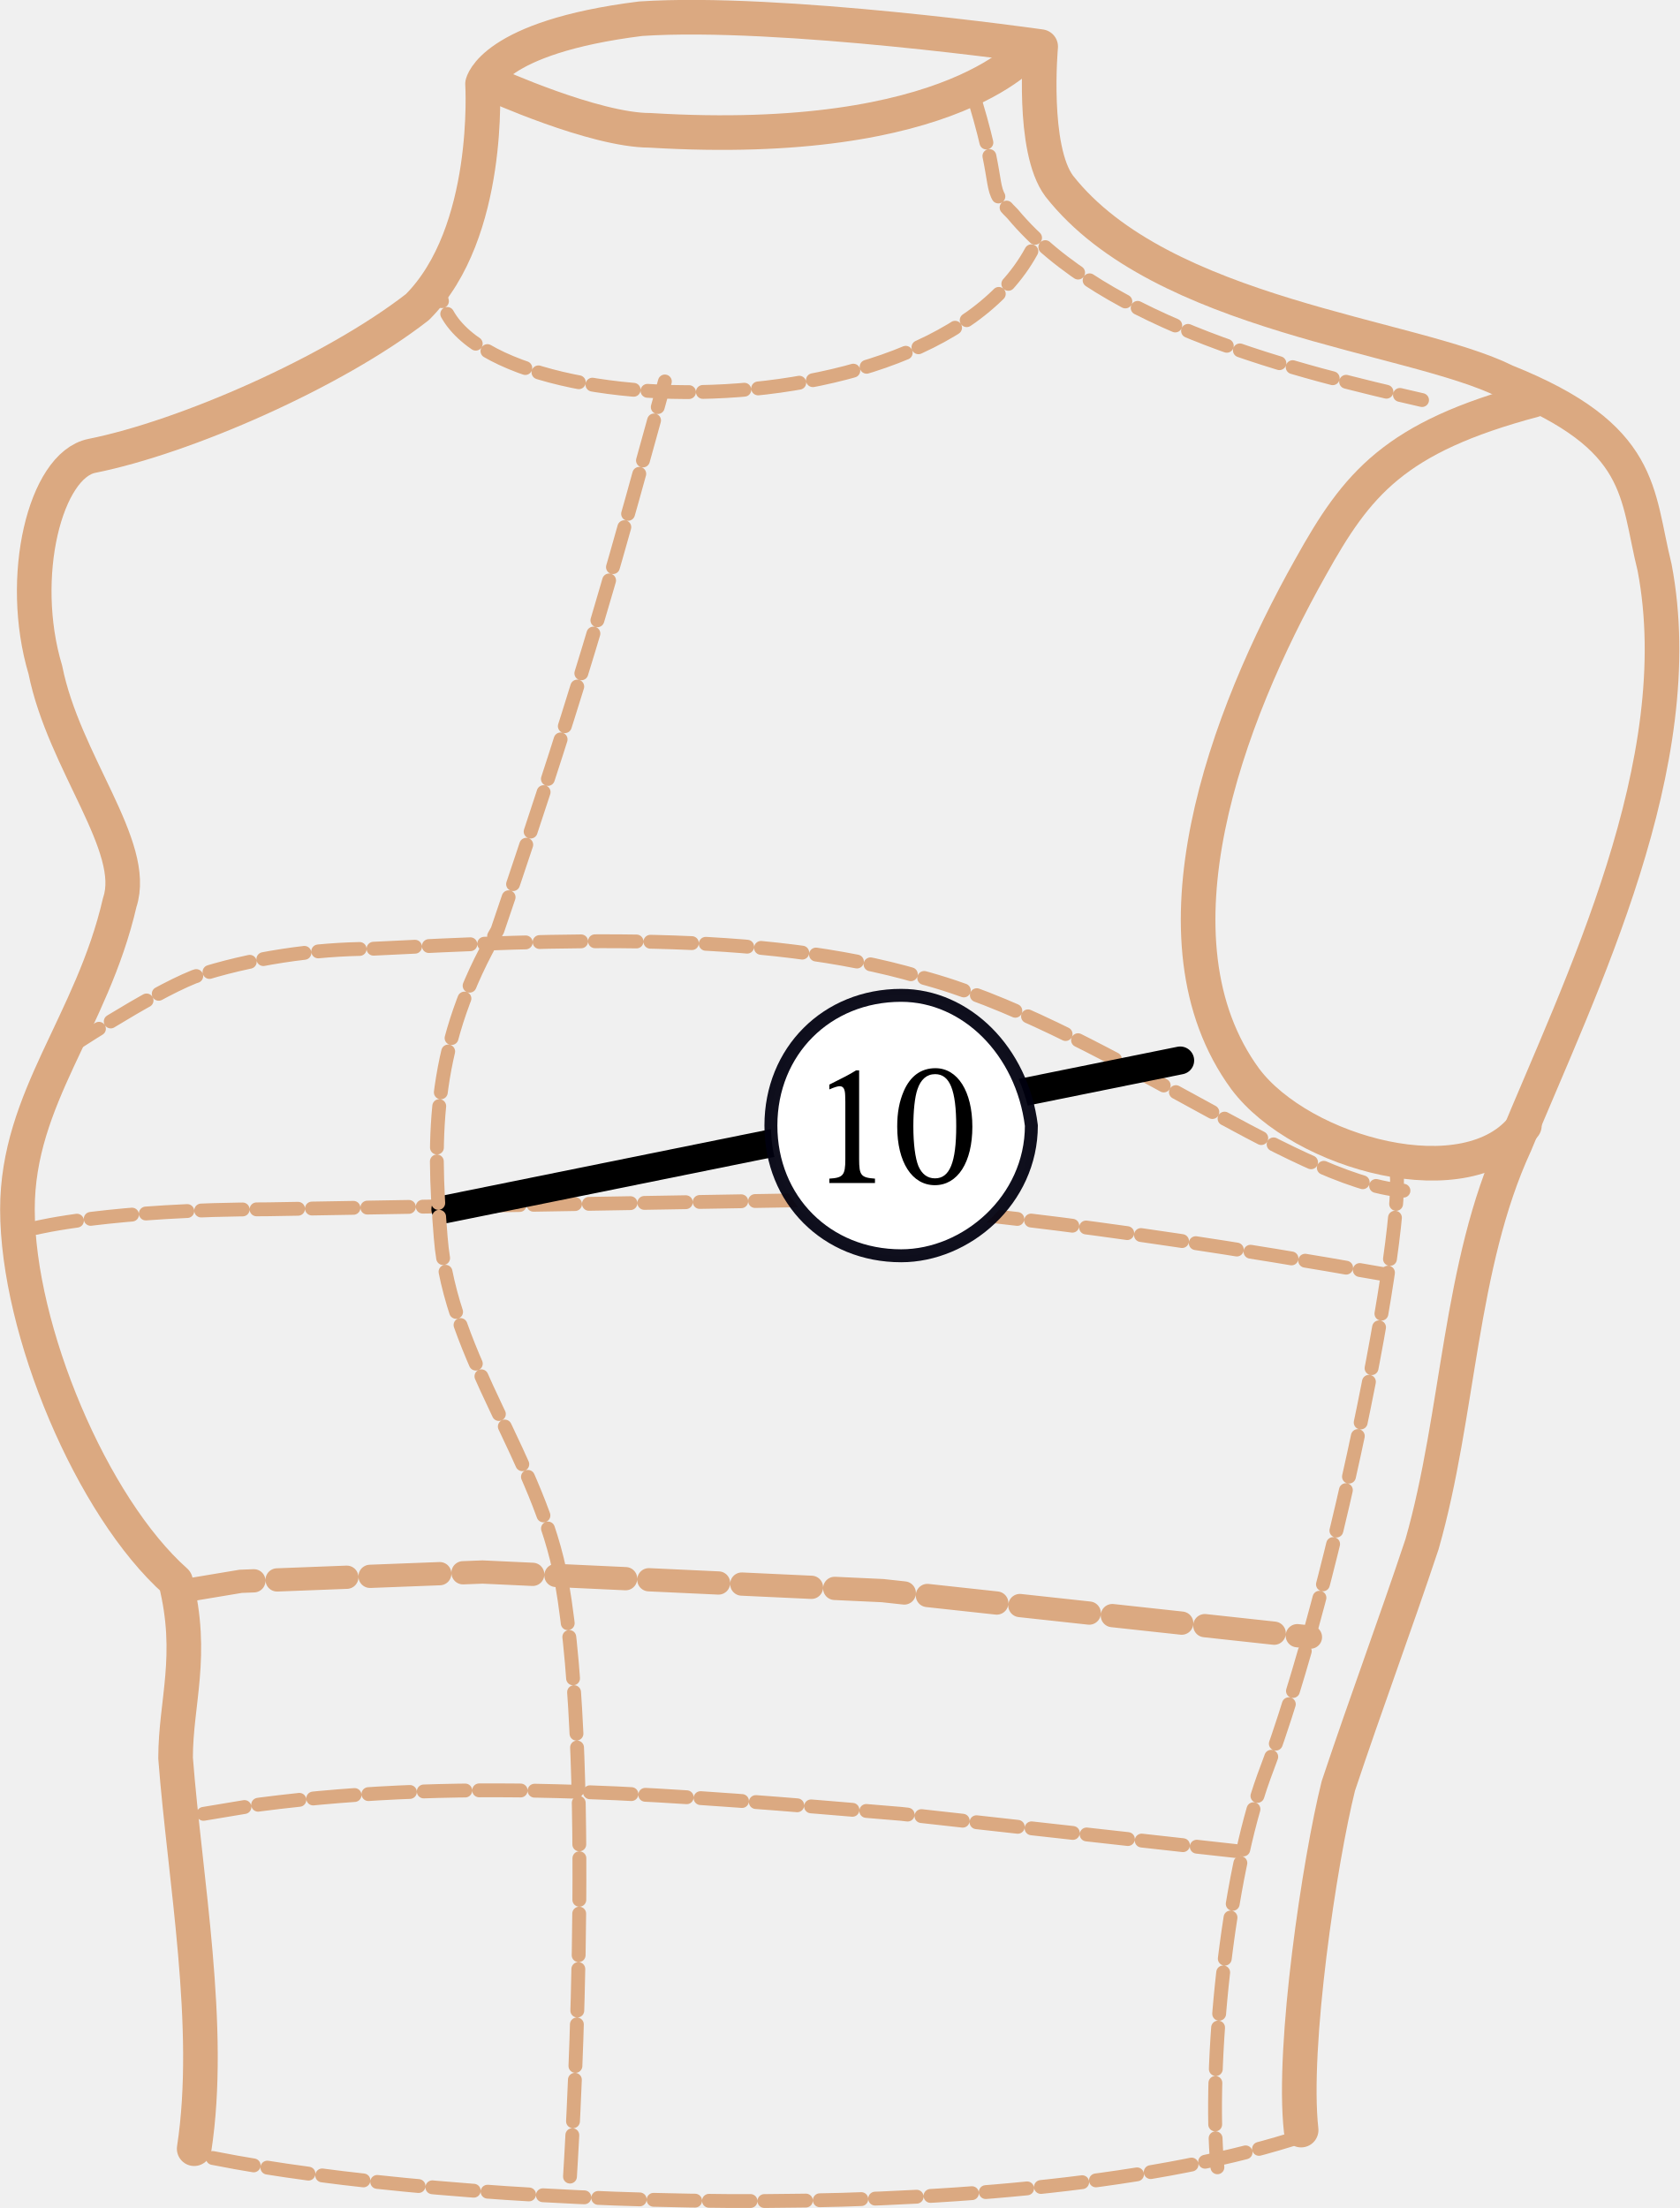
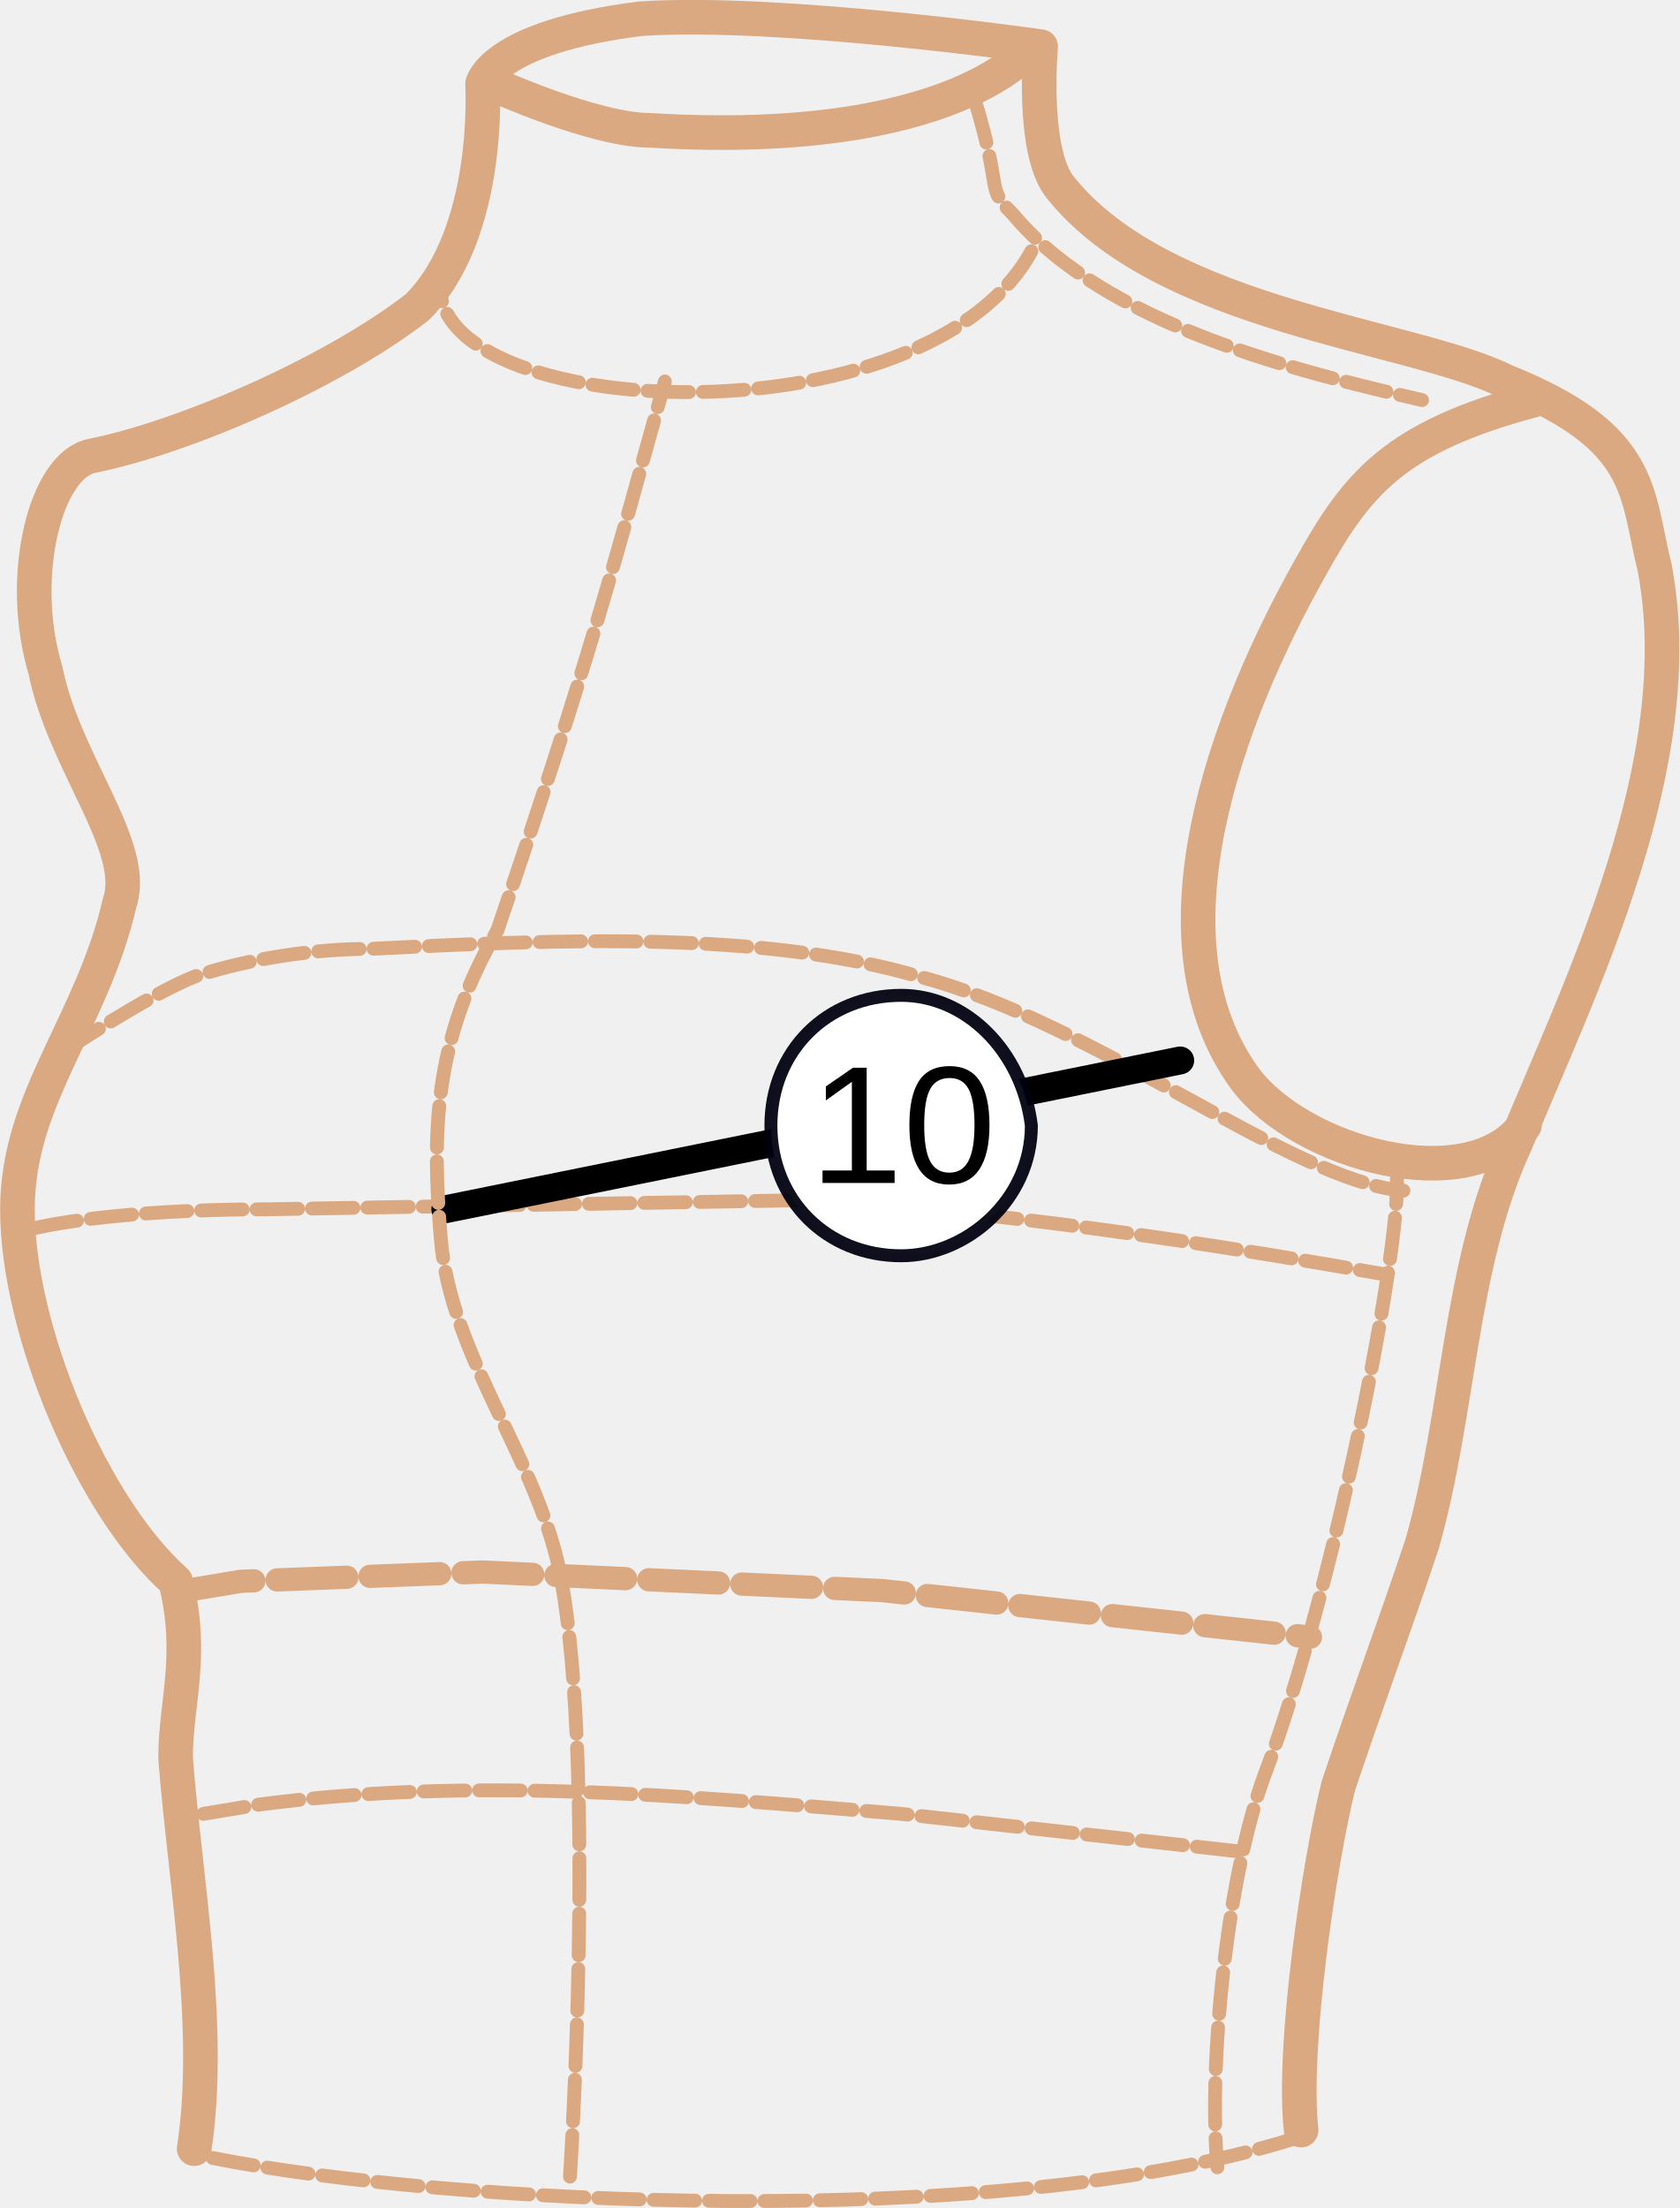
<svg xmlns="http://www.w3.org/2000/svg" width="161.052" height="211.774" id="svg18823" version="1.1">
  <defs id="defs18825" />
  <g id="layer1" transform="translate(-190.8955,-317.9073)">
    <g style="display:inline" id="g9164" transform="matrix(0.8921,0,0,0.8921,-301.6552,-5188.123)">
      <path style="fill:none;stroke:#dba981;stroke-width:2.5;stroke-linecap:round;stroke-linejoin:miter;stroke-miterlimit:4;stroke-opacity:1;stroke-dasharray:7.5, 2.5;stroke-dashoffset:0" d="m 572,6343 6,-1 26,-1 43,2 46,5" id="path3874-7-8-0-3-3-1" />
      <path style="fill:none;stroke:#dba981;stroke-width:1.489;stroke-linecap:round;stroke-linejoin:miter;stroke-miterlimit:4;stroke-opacity:1;stroke-dasharray:4.467, 1.489;stroke-dashoffset:0" d="m 559,6285 c 0,0 9,-6 14,-8 6,-2 13,-3 19,-3 20,-1 42,-2 59,3 19,5 40,22 52,23" id="path3868-7-7-4-4-8-1" />
      <path style="fill:none;stroke:#dba981;stroke-width:1.489;stroke-linecap:round;stroke-linejoin:miter;stroke-miterlimit:4;stroke-opacity:1;stroke-dasharray:4.467, 1.489;stroke-dashoffset:0" d="m 600,6200 c -7,17 51,21 63,-1" id="path3876-91-29-8-7-1-8" />
      <path style="fill:none;stroke:#dba981;stroke-width:1.489;stroke-linecap:round;stroke-linejoin:miter;stroke-miterlimit:4;stroke-opacity:1;stroke-dasharray:4.467, 1.489;stroke-dashoffset:0" d="m 575,6404 c 25,5 84,8 116,-2" id="path3878-7-1-40-0-8-1" />
      <path style="fill:none;stroke:#dba981;stroke-width:1.489;stroke-linecap:round;stroke-linejoin:miter;stroke-miterlimit:4;stroke-opacity:1;stroke-dasharray:4.467, 1.489;stroke-dashoffset:0" d="m 556,6304 c 0,0 8,-2 25,-2 l 59,-1 c 12,1 27,2 61,8" id="path3872-1-8-9-0-5-0" />
      <path id="path2993-6-7-5-8-8" d="m 702,6297 c 2,3 -6,45 -14,66 -4,11 -6,31 -5,42" style="fill:none;stroke:#dba981;stroke-width:1.489;stroke-linecap:round;stroke-linejoin:miter;stroke-miterlimit:4;stroke-opacity:1;stroke-dasharray:4.467, 1.489;stroke-dashoffset:0" />
      <path id="path3009-0-7-5-3-2" d="m 717,6215 c -15,4 -19,9 -24,18 -9,16 -18,40 -7,55 6,8 24,13 30,5" style="fill:none;stroke:#dba981;stroke-width:3.721;stroke-linecap:round;stroke-linejoin:miter;stroke-miterlimit:4;stroke-opacity:1;stroke-dasharray:none" />
      <path id="path3011-2-2-3-8-3" d="m 605,6181 c 0,0 11,5 17,5 33,2 41,-9 41,-9" style="fill:none;stroke:#dba981;stroke-width:3.721;stroke-linecap:round;stroke-linejoin:miter;stroke-miterlimit:4;stroke-opacity:1;stroke-dasharray:none" />
      <path style="fill:none;stroke:#dba981;stroke-width:1.489;stroke-linecap:round;stroke-linejoin:miter;stroke-miterlimit:4;stroke-opacity:1;stroke-dasharray:4.467, 1.489;stroke-dashoffset:0" d="m 657,6183 c 3,10 1,9 4,12 10,12 31,17 44,20" id="path3992-4-9-6-1-0-0-1-0-3" />
      <path id="path15557-6-3" d="m 573,6403 c 2,-13 -1,-29 -2,-42 0,-6 2,-11 0,-19 -9,-8 -17,-27 -17,-40 0,-12 8,-20 11,-33 2,-6 -6,-15 -8,-25 -3,-10 0,-22 5,-23 10,-2 26,-9 35,-16 8,-8 7,-24 7,-24 0,0 1,-5 17,-7 15,-1 43,3 43,3 0,0 -1,11 2,15 11,14 38,16 48,21 15,6 14,12 16,20 4,21 -8,45 -15,62 -6,13 -6,29 -10,43 -3,9 -6,17 -9,26 -2,8 -5,28 -4,37" style="fill:none;stroke:#dba981;stroke-width:3.721;stroke-linecap:round;stroke-linejoin:round;stroke-miterlimit:4;stroke-opacity:1;stroke-dasharray:none" />
      <path id="path3874-7-8-0-4-6-3-6" d="m 574,6367 6,-1 c 23,-3 45,-1 69,1 l 36,4" style="fill:none;stroke:#dba981;stroke-width:1.489;stroke-linecap:round;stroke-linejoin:miter;stroke-miterlimit:4;stroke-opacity:1;stroke-dasharray:4.467, 1.489;stroke-dashoffset:0" />
      <path style="fill:none;stroke:#000000;stroke-width:3;stroke-linecap:round;stroke-linejoin:round;stroke-miterlimit:4;stroke-opacity:1;stroke-dasharray:none;marker-start:url(#marker7359);marker-end:url(#marker7359)" d="m 679,6286 -79,16" id="path7494-1-6-3-5-81-64-9-2-0-5-7-3-2-4-0-9-7-9-10-5-4" />
      <path id="path4050-8-0-5-3-4-0-7-3-0-68-5-6-5-9-3-0-9-0-4-8-6-7" d="m 663,6293 c 0,8 -7,14 -14,14 -8,0 -14,-6 -14,-14 0,-8 6,-14 14,-14 7,0 13,6 14,14" style="color:#000000;fill:#ffffff;fill-opacity:1;stroke:#00000f;stroke-width:1.392;stroke-linecap:round;stroke-linejoin:miter;stroke-miterlimit:4;stroke-opacity:0.941;stroke-dashoffset:0;marker:none;visibility:visible;display:inline;overflow:visible;enable-background:accumulate" />
-       <text id="text8512-9-6-3-7-2-5-4-0-2-8-2" y="6299.174" x="639.172" style="font-size:18px;font-style:normal;font-variant:normal;font-weight:normal;font-stretch:normal;text-align:start;line-height:125%;letter-spacing:0px;word-spacing:0px;writing-mode:lr-tb;text-anchor:start;fill:#000000;fill-opacity:1;stroke:none;font-family:Standard Symbols L;-inkscape-font-specification:Standard Symbols L" xml:space="preserve">
+       <text id="text8512-9-6-3-7-2-5-4-0-2-8-2" y="6299.174" x="639.172" style="font-size:18px;font-style:normal;font-variant:normal;font-weight:normal;font-stretch:normal;text-align:start;line-height:125%;letter-spacing:0px;word-spacing:0px;writing-mode:lr-tb;text-anchor:start;fill:#000000;fill-opacity:1;stroke:none;font-family:Sans,Arial;-inkscape-font-specification:Arial" xml:space="preserve">
        <tspan y="6299.174" x="639.172" id="tspan8514-9-9-1-0-8-3-6-0-4-4-4">10</tspan>
      </text>
      <path id="path3868-7-7-4-4-8-1-5" d="m 613.4,6406 c 0,0 2.8,-43 -0.9,-64 -2.3,-13 -12,-24 -13,-37 -0.9,-11 -0.9,-21 6.1,-33 9.9,-29 13,-41 18,-59" style="fill:none;stroke:#dba981;stroke-width:1.489;stroke-linecap:round;stroke-linejoin:miter;stroke-miterlimit:4;stroke-opacity:1;stroke-dasharray:4.467, 1.489;stroke-dashoffset:0" />
    </g>
  </g>
</svg>
